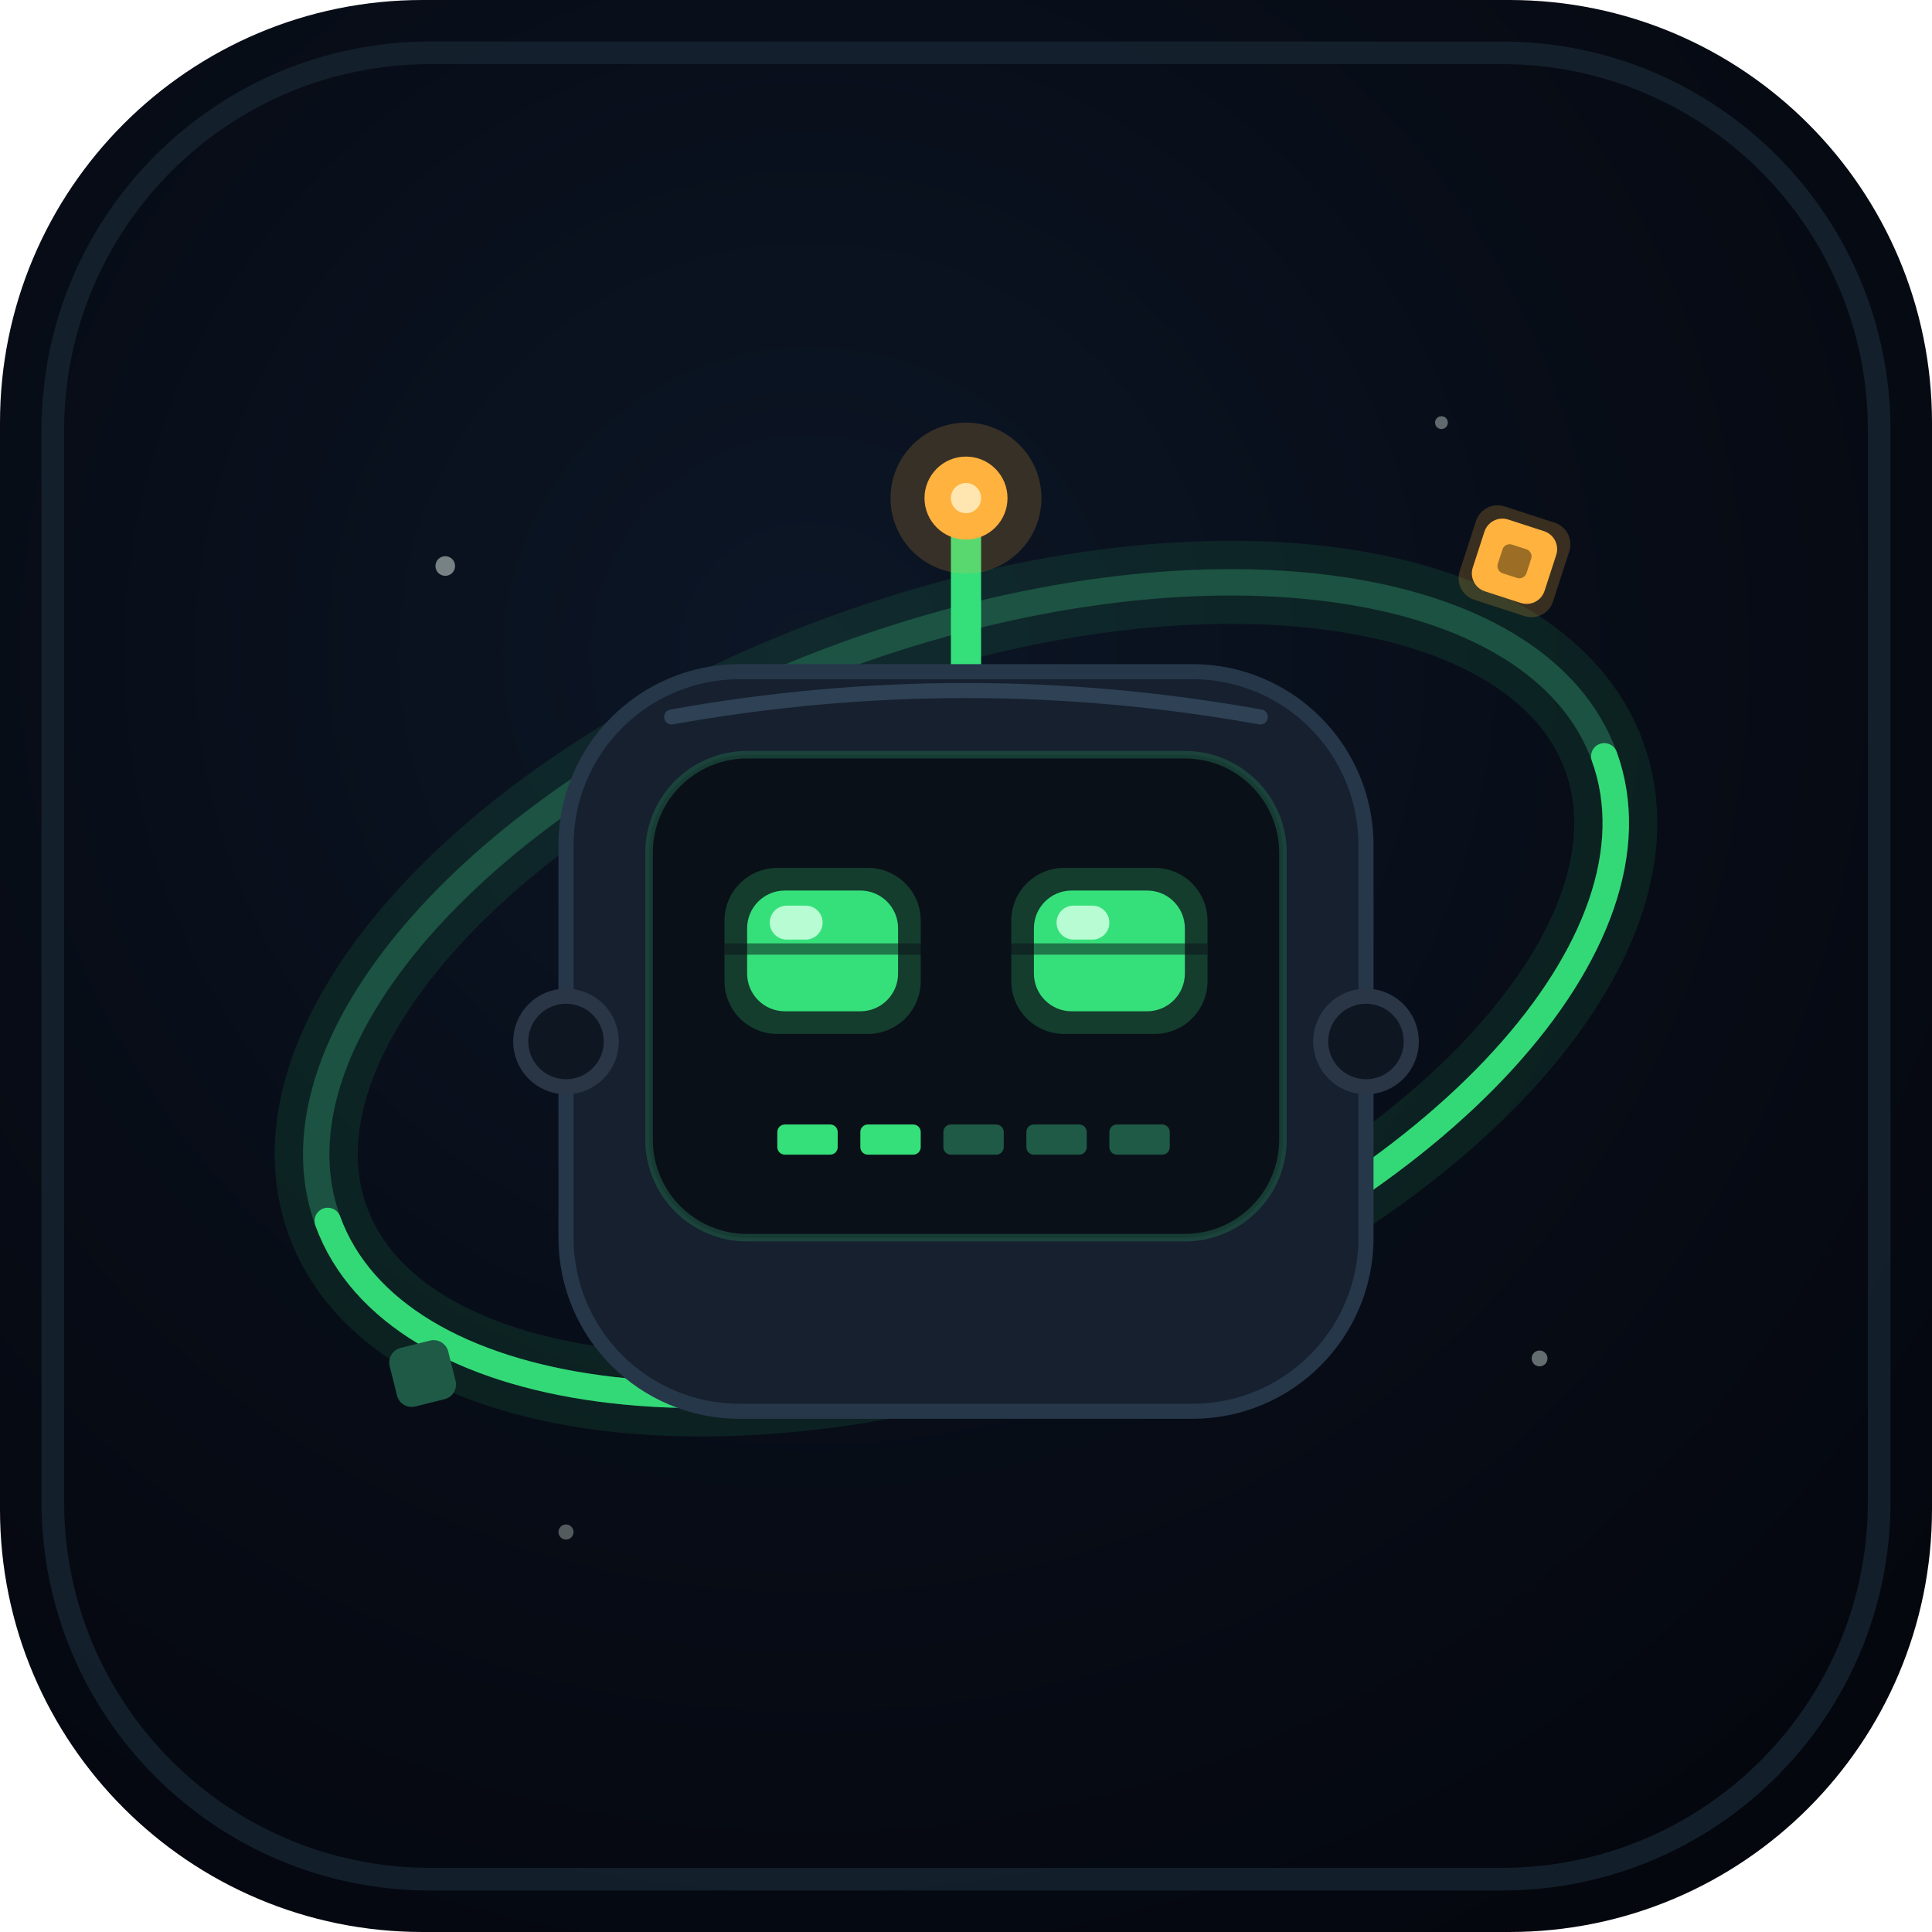
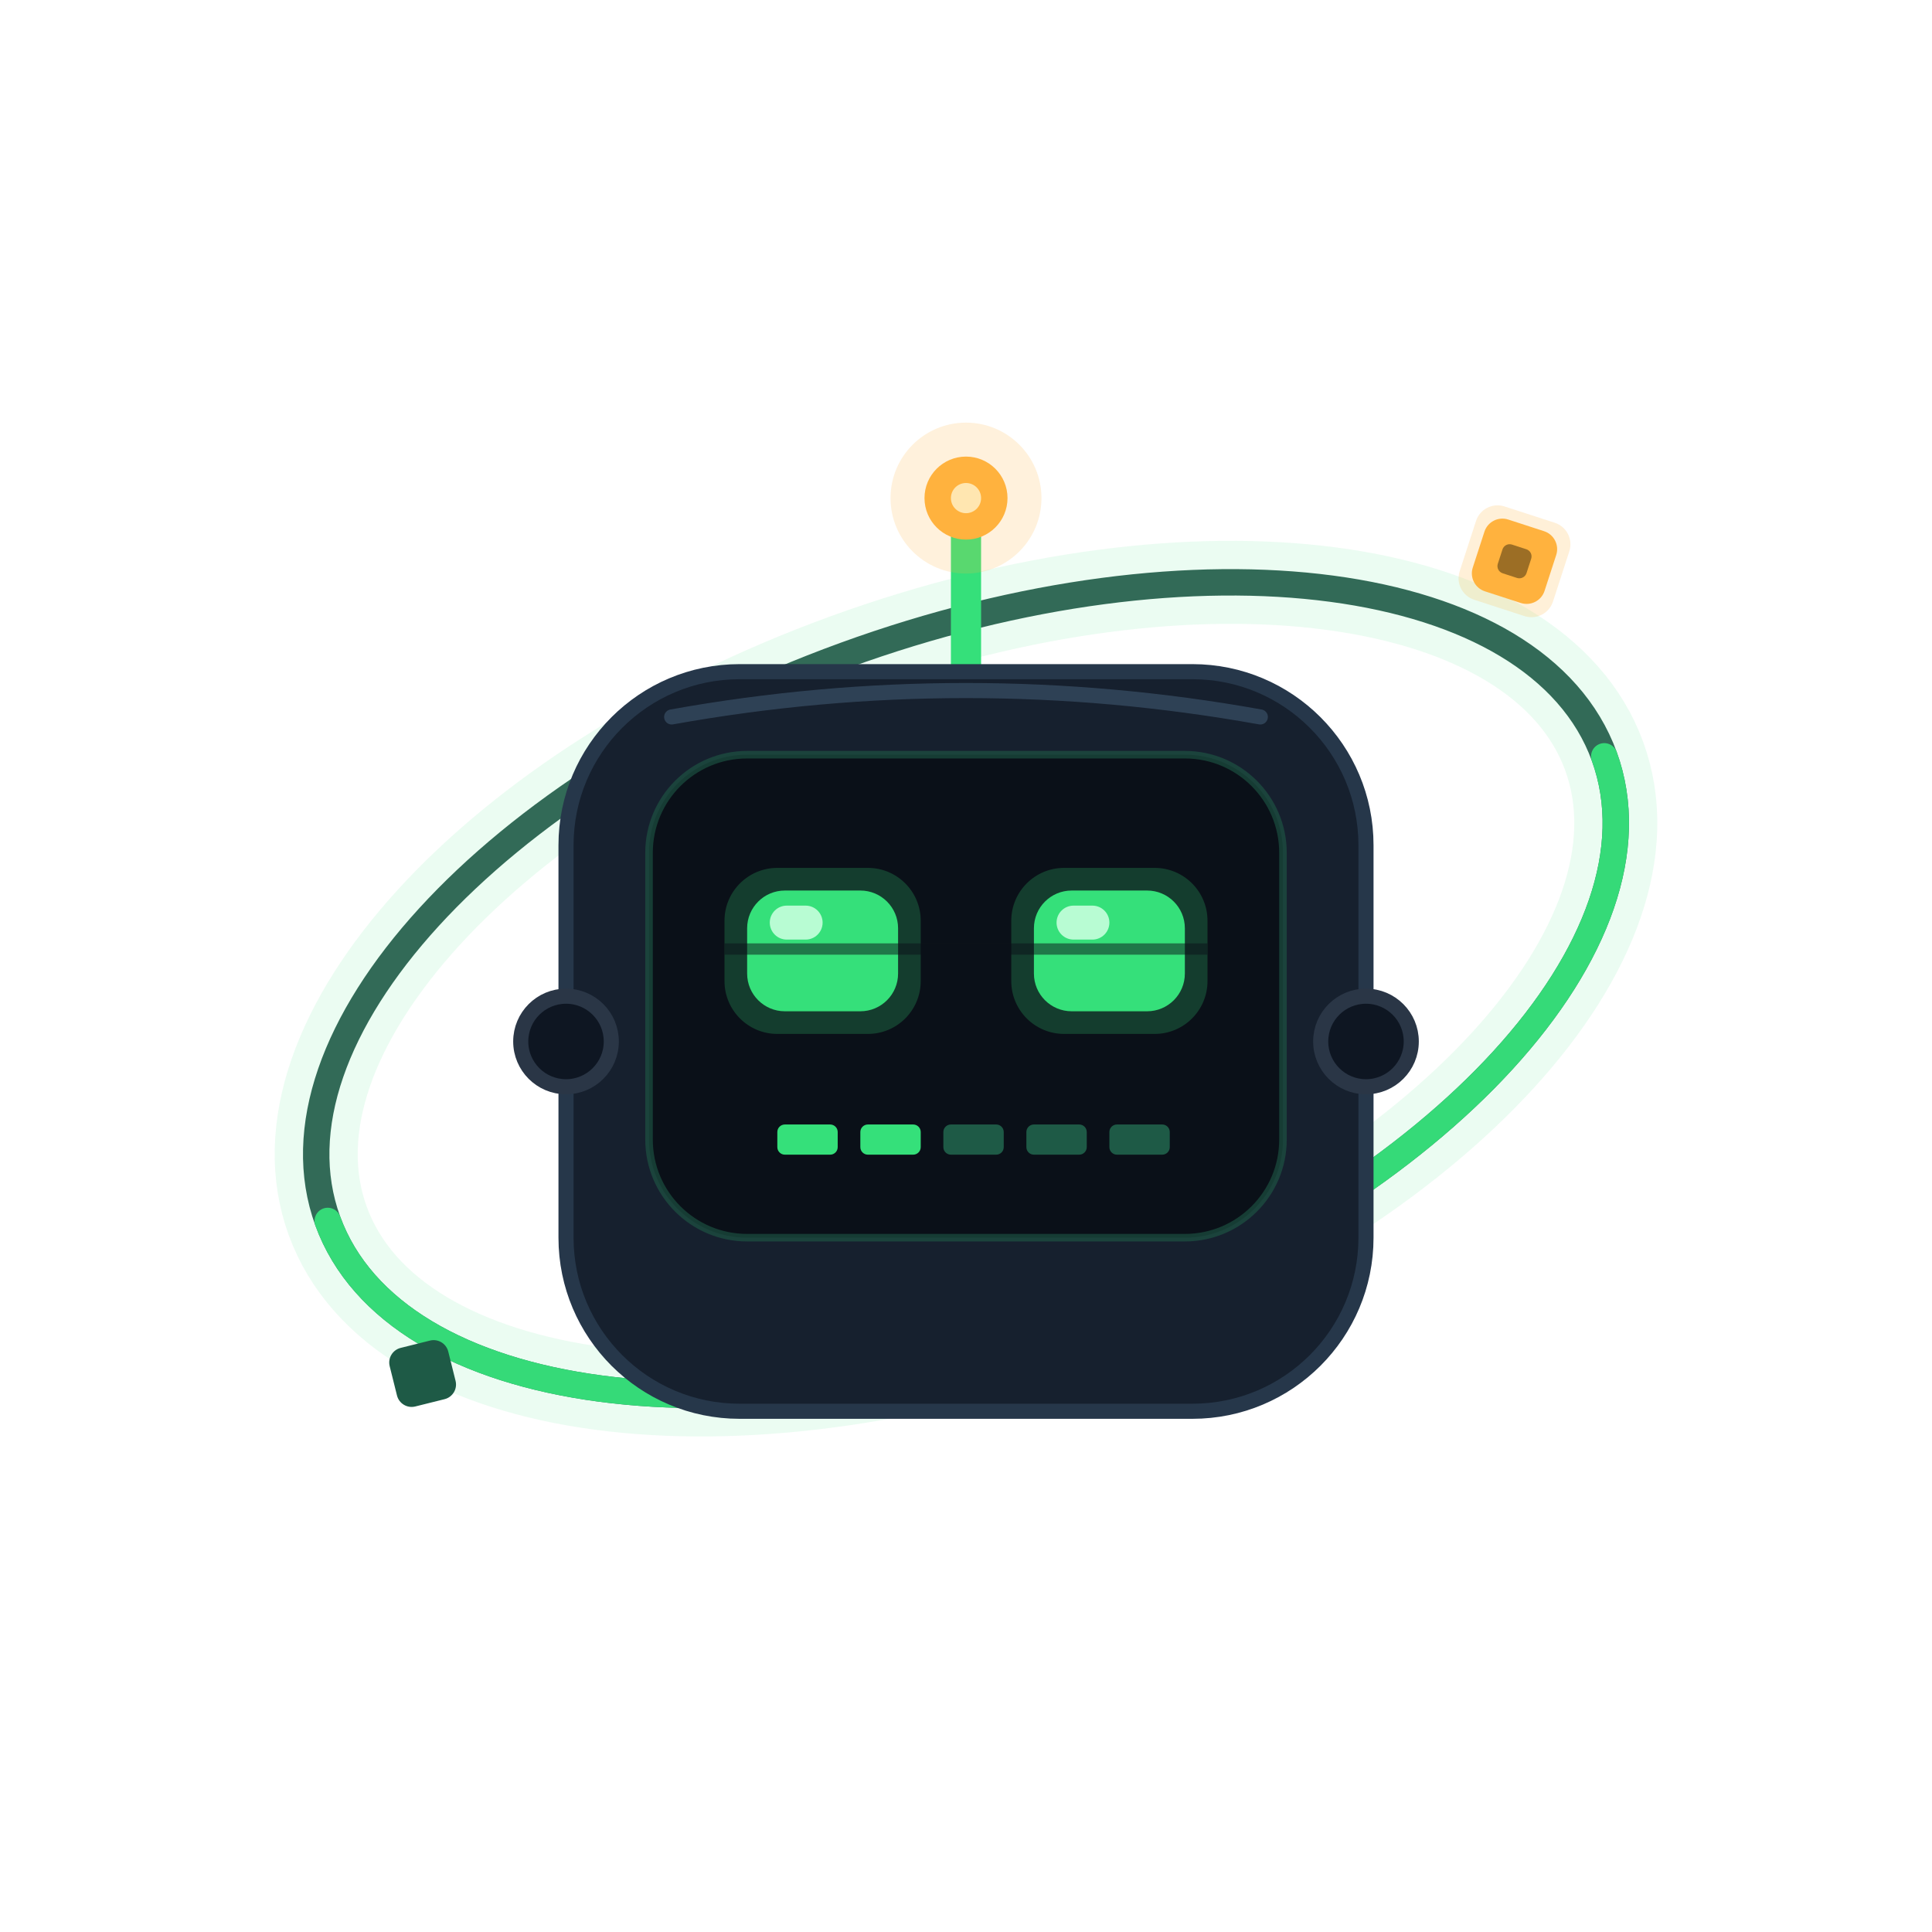
- <svg xmlns="http://www.w3.org/2000/svg" viewBox="0 0 512 512" width="512" height="512" role="img" aria-label="JOOPS app icon">
-   <defs>
-     <radialGradient id="space" cx="42%" cy="34%" r="82%">
-       <stop offset="0%" stop-color="#0c1626" />
-       <stop offset="55%" stop-color="#070c16" />
-       <stop offset="100%" stop-color="#04060d" />
-     </radialGradient>
-   </defs>
-   <rect width="512" height="512" rx="112" fill="url(#space)" />
-   <rect x="14" y="14" width="484" height="484" rx="100" fill="none" stroke="#14212e" stroke-width="6" opacity="0.9" />
-   <g fill="#e4f2e9">
-     <circle cx="118" cy="150" r="2.6" opacity="0.5" />
-     <circle cx="408" cy="360" r="2.1" opacity="0.42" />
-     <circle cx="150" cy="406" r="2" opacity="0.34" />
-     <circle cx="382" cy="112" r="1.7" opacity="0.4" />
-   </g>
+ <svg xmlns="http://www.w3.org/2000/svg" viewBox="0 0 512 512" width="512" height="512" role="img" aria-label="JOOPS symbol">
  <g transform="rotate(-20 256 262)">
    <ellipse cx="256" cy="262" rx="180" ry="94" fill="none" stroke="#35e07a" stroke-width="22" opacity="0.10" />
-     <ellipse cx="256" cy="262" rx="180" ry="94" fill="none" stroke="#1e5a46" stroke-width="7" opacity="0.85" />
+     <ellipse cx="256" cy="262" rx="180" ry="94" fill="none" stroke="#1e5a46" stroke-width="7" opacity="0.9" />
    <path d="M 436 262 A 180 94 0 0 1 76 262" fill="none" stroke="#35e07a" stroke-width="7" opacity="0.95" stroke-linecap="round" />
  </g>
  <g transform="rotate(18 402 150)">
    <rect x="388" y="136" width="26" height="26" rx="6" fill="#ffb23e" opacity="0.2" />
    <rect x="391" y="139" width="20" height="20" rx="5" fill="#ffb23e" />
    <rect x="397" y="145" width="8" height="8" rx="2" fill="#3a2a0c" opacity="0.5" />
  </g>
  <rect x="104" y="356" width="16" height="16" rx="4" fill="#1e5a46" transform="rotate(-14 112 364)" />
  <line x1="256" y1="180" x2="256" y2="142" stroke="#35e07a" stroke-width="8" stroke-linecap="round" />
  <circle cx="256" cy="132" r="20" fill="#ffb23e" opacity="0.18" />
  <circle cx="256" cy="132" r="11" fill="#ffb23e" />
  <circle cx="256" cy="132" r="4" fill="#ffe6b0" />
  <rect x="150" y="178" width="212" height="196" rx="46" fill="#16202e" stroke="#26374a" stroke-width="4" />
  <path d="M 178 190 Q 256 176 334 190" fill="none" stroke="#33475c" stroke-width="4" stroke-linecap="round" opacity="0.85" />
  <circle cx="150" cy="276" r="12" fill="#0e1622" stroke="#2a3646" stroke-width="4" />
  <circle cx="362" cy="276" r="12" fill="#0e1622" stroke="#2a3646" stroke-width="4" />
  <rect x="172" y="200" width="168" height="128" rx="26" fill="#0a1018" />
  <rect x="172" y="200" width="168" height="128" rx="26" fill="none" stroke="#1e5a46" stroke-width="2" opacity="0.6" />
  <rect x="192" y="230" width="52" height="44" rx="14" fill="#35e07a" opacity="0.22" />
  <rect x="268" y="230" width="52" height="44" rx="14" fill="#35e07a" opacity="0.22" />
  <rect x="198" y="236" width="40" height="32" rx="10" fill="#35e07a" />
  <rect x="274" y="236" width="40" height="32" rx="10" fill="#35e07a" />
  <rect x="204" y="240" width="14" height="9" rx="4.5" fill="#c7ffdd" opacity="0.9" />
  <rect x="280" y="240" width="14" height="9" rx="4.5" fill="#c7ffdd" opacity="0.9" />
  <rect x="192" y="250" width="128" height="3" fill="#0a1018" opacity="0.5" />
  <g fill="#35e07a">
    <rect x="206" y="298" width="16" height="8" rx="2" />
    <rect x="228" y="298" width="16" height="8" rx="2" />
  </g>
  <g fill="#1e5a46">
    <rect x="250" y="298" width="16" height="8" rx="2" />
    <rect x="272" y="298" width="16" height="8" rx="2" />
    <rect x="294" y="298" width="16" height="8" rx="2" />
  </g>
</svg>
